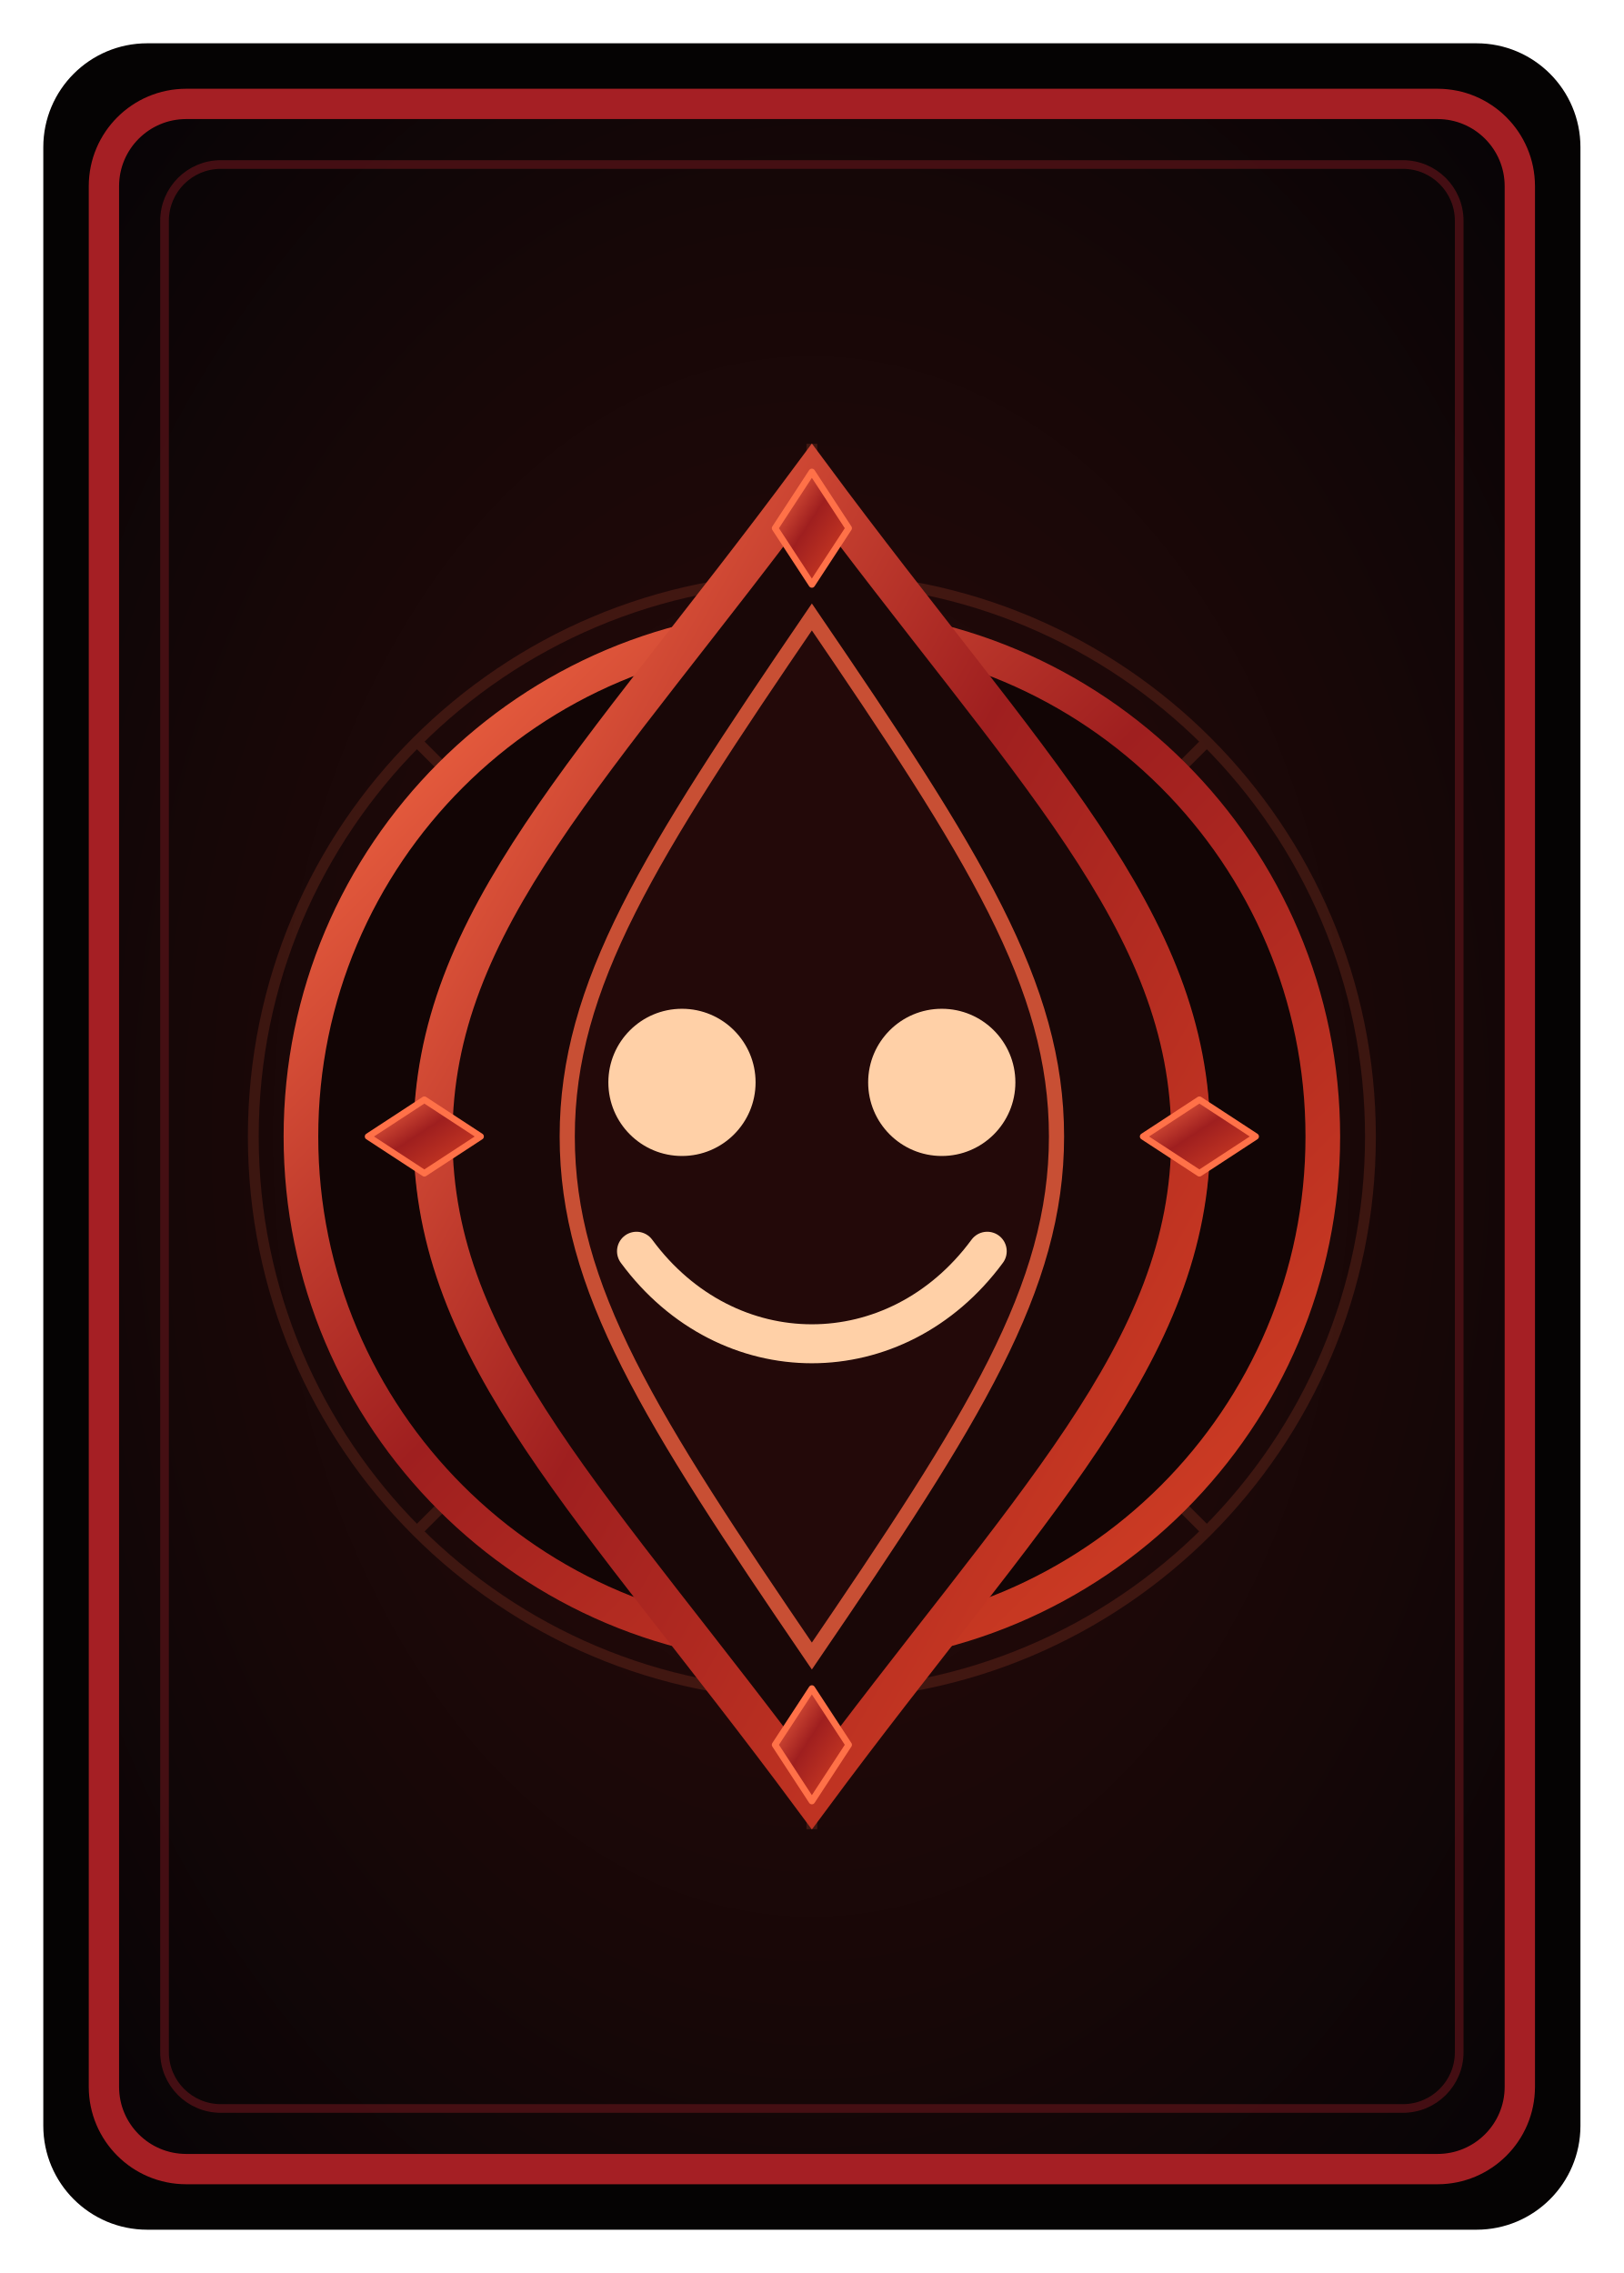
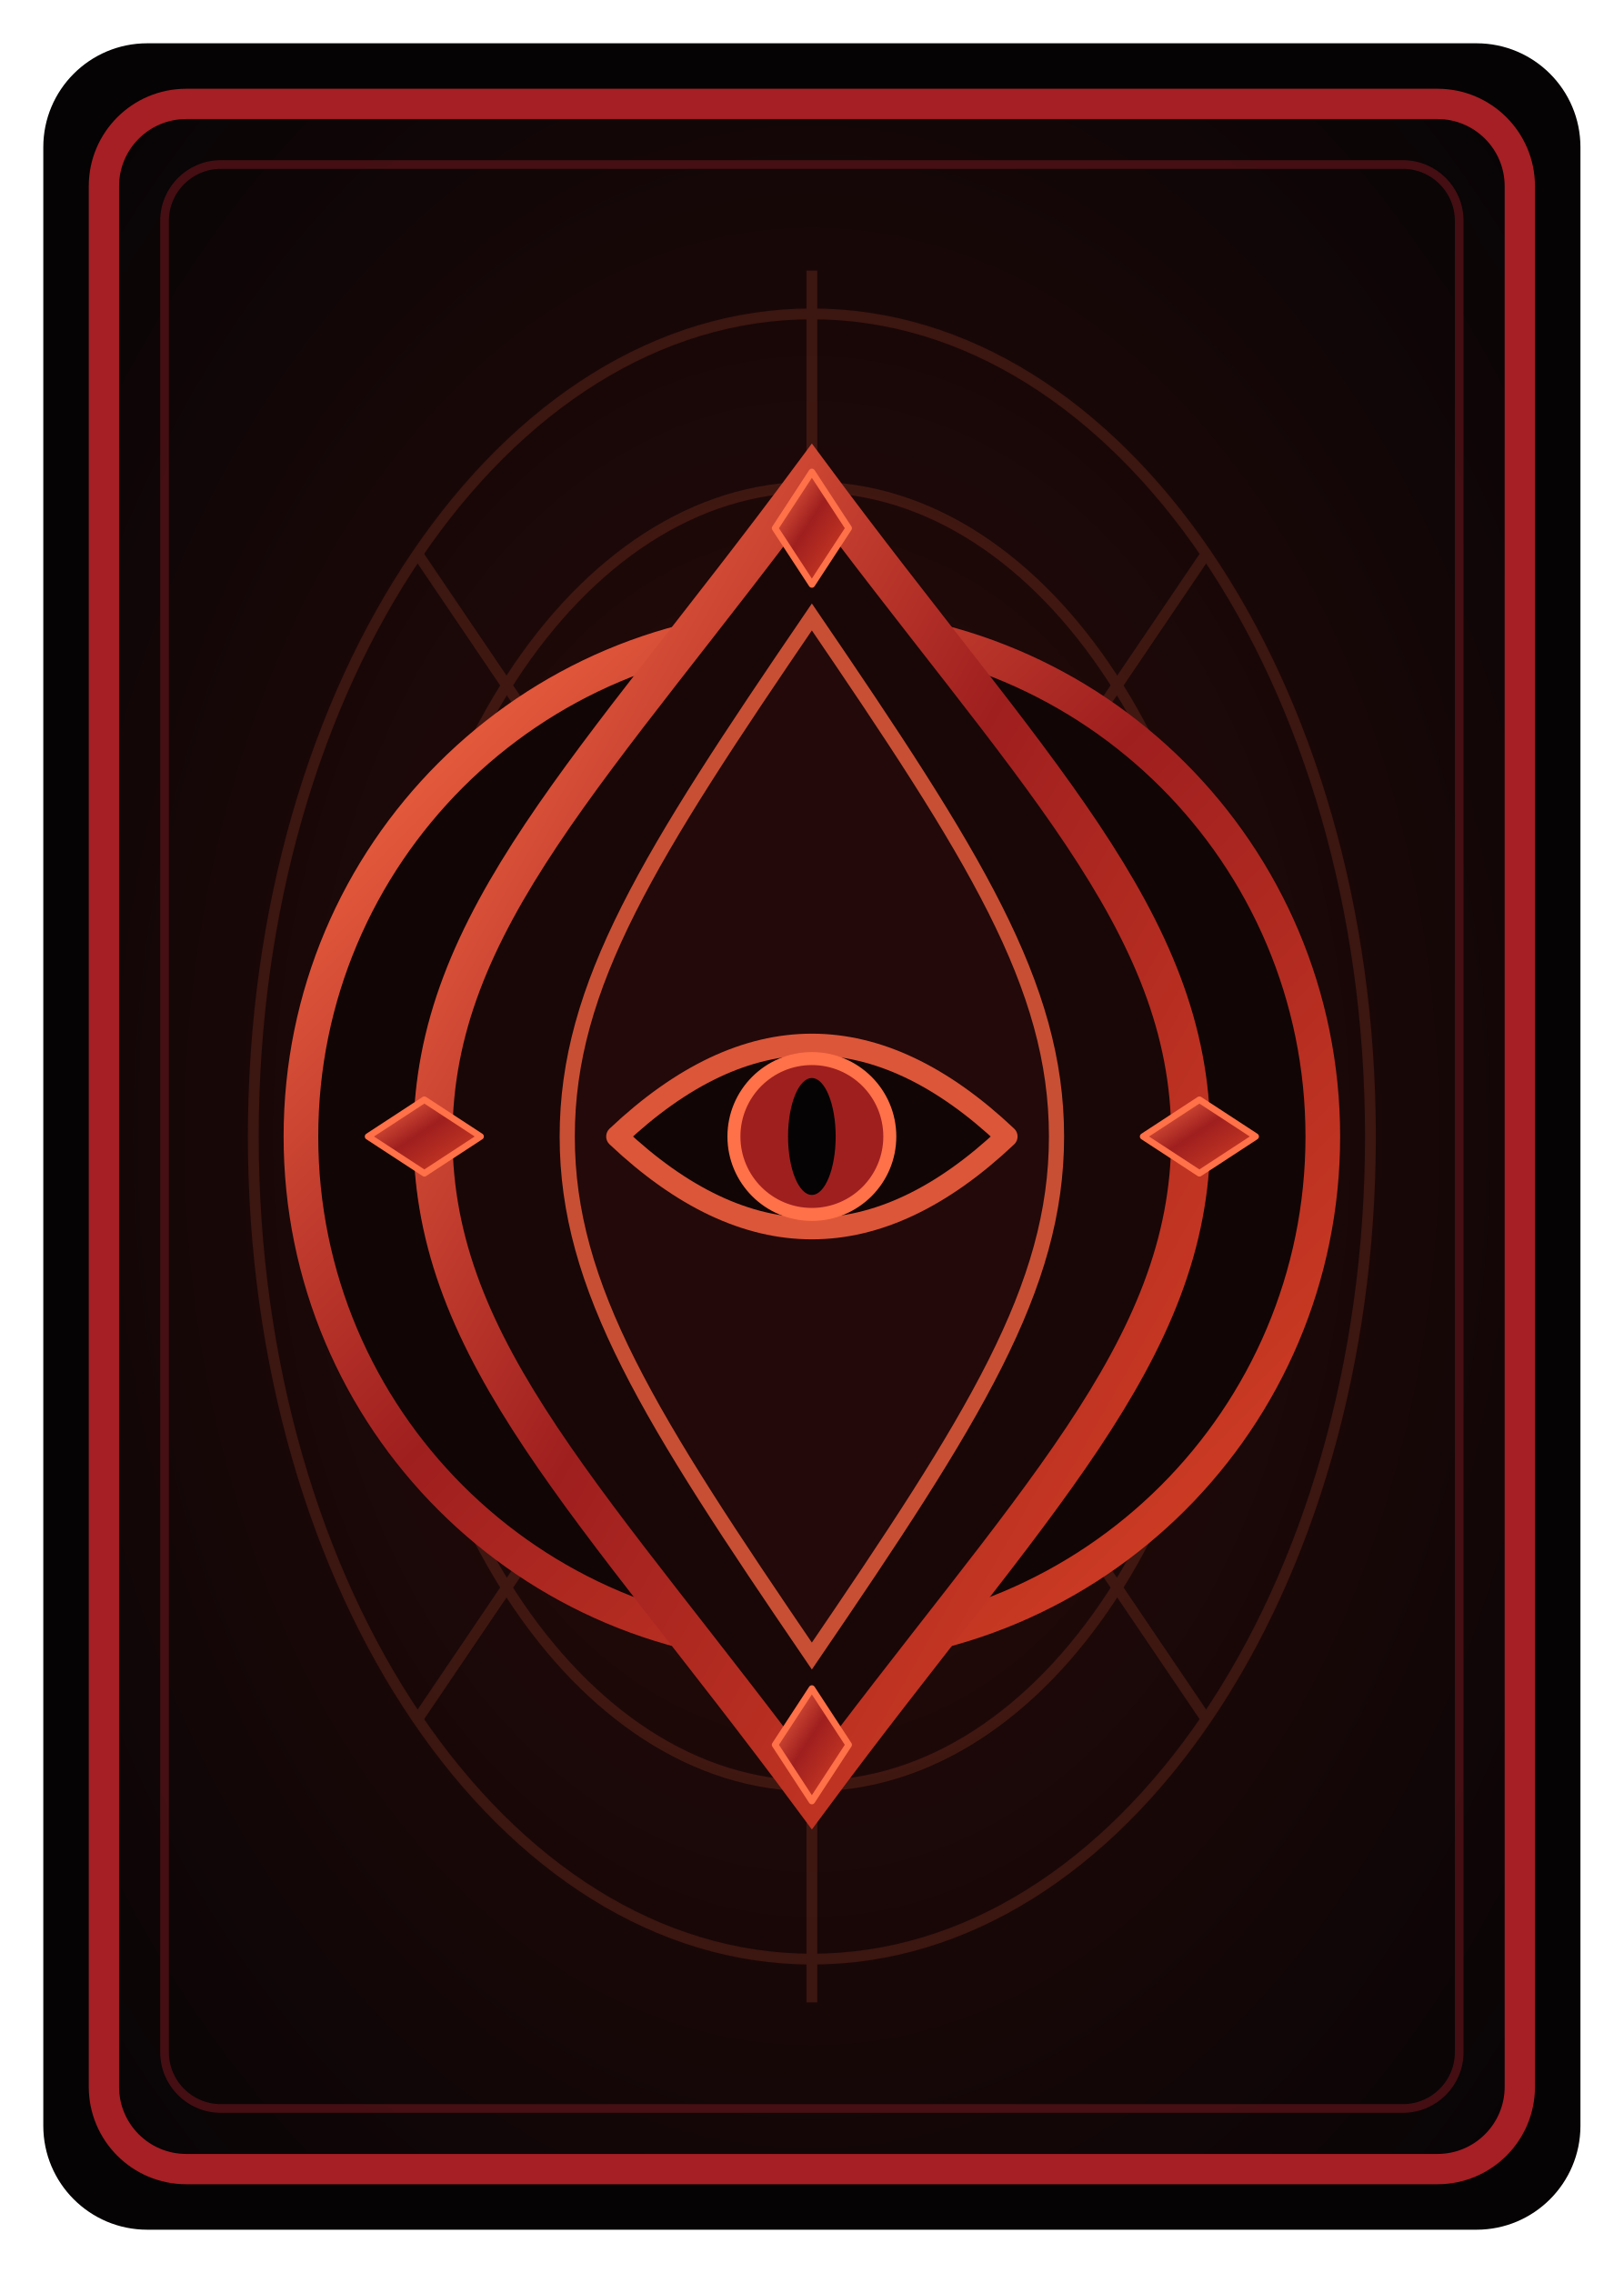
<svg xmlns="http://www.w3.org/2000/svg" width="750" height="1050" viewBox="0 0 750 1050" role="img" aria-labelledby="title desc">
  <defs>
    <radialGradient id="field" cx="50%" cy="50%" r="70%">
      <stop offset="0" stop-color="#2b0b0b" />
      <stop offset="0.62" stop-color="#170707" />
      <stop offset="1" stop-color="#070406" />
    </radialGradient>
    <linearGradient id="blood" x1="0" y1="0" x2="1" y2="1">
      <stop offset="0" stop-color="#ff7148" />
      <stop offset="0.46" stop-color="#9f1f1f" />
      <stop offset="1" stop-color="#d94324" />
    </linearGradient>
  </defs>
  <rect x="20" y="20" width="710" height="1010" rx="48" fill="#050303" />
  <rect x="48" y="48" width="654" height="954" rx="38" fill="url(#field)" stroke="#a51f24" stroke-width="14" />
  <rect x="76" y="76" width="598" height="898" rx="26" fill="none" stroke="#4a1014" stroke-width="4" opacity="0.9" />
  <g opacity="0.18" stroke="#dc5639" stroke-width="5" fill="none">
-     <circle cx="375" cy="525" r="258" />
-     <circle cx="375" cy="525" r="196" />
-     <path d="M193 343 L557 707 M557 343 L193 707" />
-     <path d="M375 205 V845 M138 525 H612" />
+     <ellipse cx="375" cy="525" rx="258" ry="380" />
+     <ellipse cx="375" cy="525" rx="196" ry="300" />
+     <path d="M193 256 L557 794 M557 256 L193 794" />
+     <path d="M375 125 V925 M138 525 H612" />
  </g>
  <circle cx="375" cy="525" r="236" fill="#120505" stroke="url(#blood)" stroke-width="16" />
  <circle cx="375" cy="525" r="174" fill="none" stroke="#5e1718" stroke-width="20" opacity="0.95" />
  <path d="M375 220 C475 355 550 425 550 525 C550 625 475 695 375 830 C275 695 200 625 200 525 C200 425 275 355 375 220 Z" fill="#190707" stroke="url(#blood)" stroke-width="18" />
  <path d="M375 285 C450 395 488 455 488 525 C488 595 450 655 375 765 C300 655 262 595 262 525 C262 455 300 395 375 285 Z" fill="#250909" stroke="#dc5639" stroke-width="7" opacity="0.9" />
-   <circle cx="315" cy="500" r="34" fill="#ffd0a7" />
-   <circle cx="435" cy="500" r="34" fill="#ffd0a7" />
-   <path d="M294 578 C336 635 414 635 456 578" fill="none" stroke="#ffd0a7" stroke-width="18" stroke-linecap="round" />
+   <path d="M285 525 Q375 440 465 525 Q375 610 285 525 Z" fill="#120505" stroke="#dc5639" stroke-width="10" stroke-linejoin="round" />
+   <circle cx="375" cy="525" r="36" fill="#9f1f1f" stroke="#ff7148" stroke-width="6" />
+   <ellipse cx="375" cy="525" rx="11" ry="27" fill="#050303" />
  <g fill="url(#blood)" stroke="#ff7148" stroke-width="3" stroke-linejoin="round">
    <path d="M375 218 L392 244 L375 270 L358 244 Z" />
    <path d="M580 525 L554 542 L528 525 L554 508 Z" />
    <path d="M375 832 L358 806 L375 780 L392 806 Z" />
    <path d="M170 525 L196 508 L222 525 L196 542 Z" />
  </g>
</svg>
